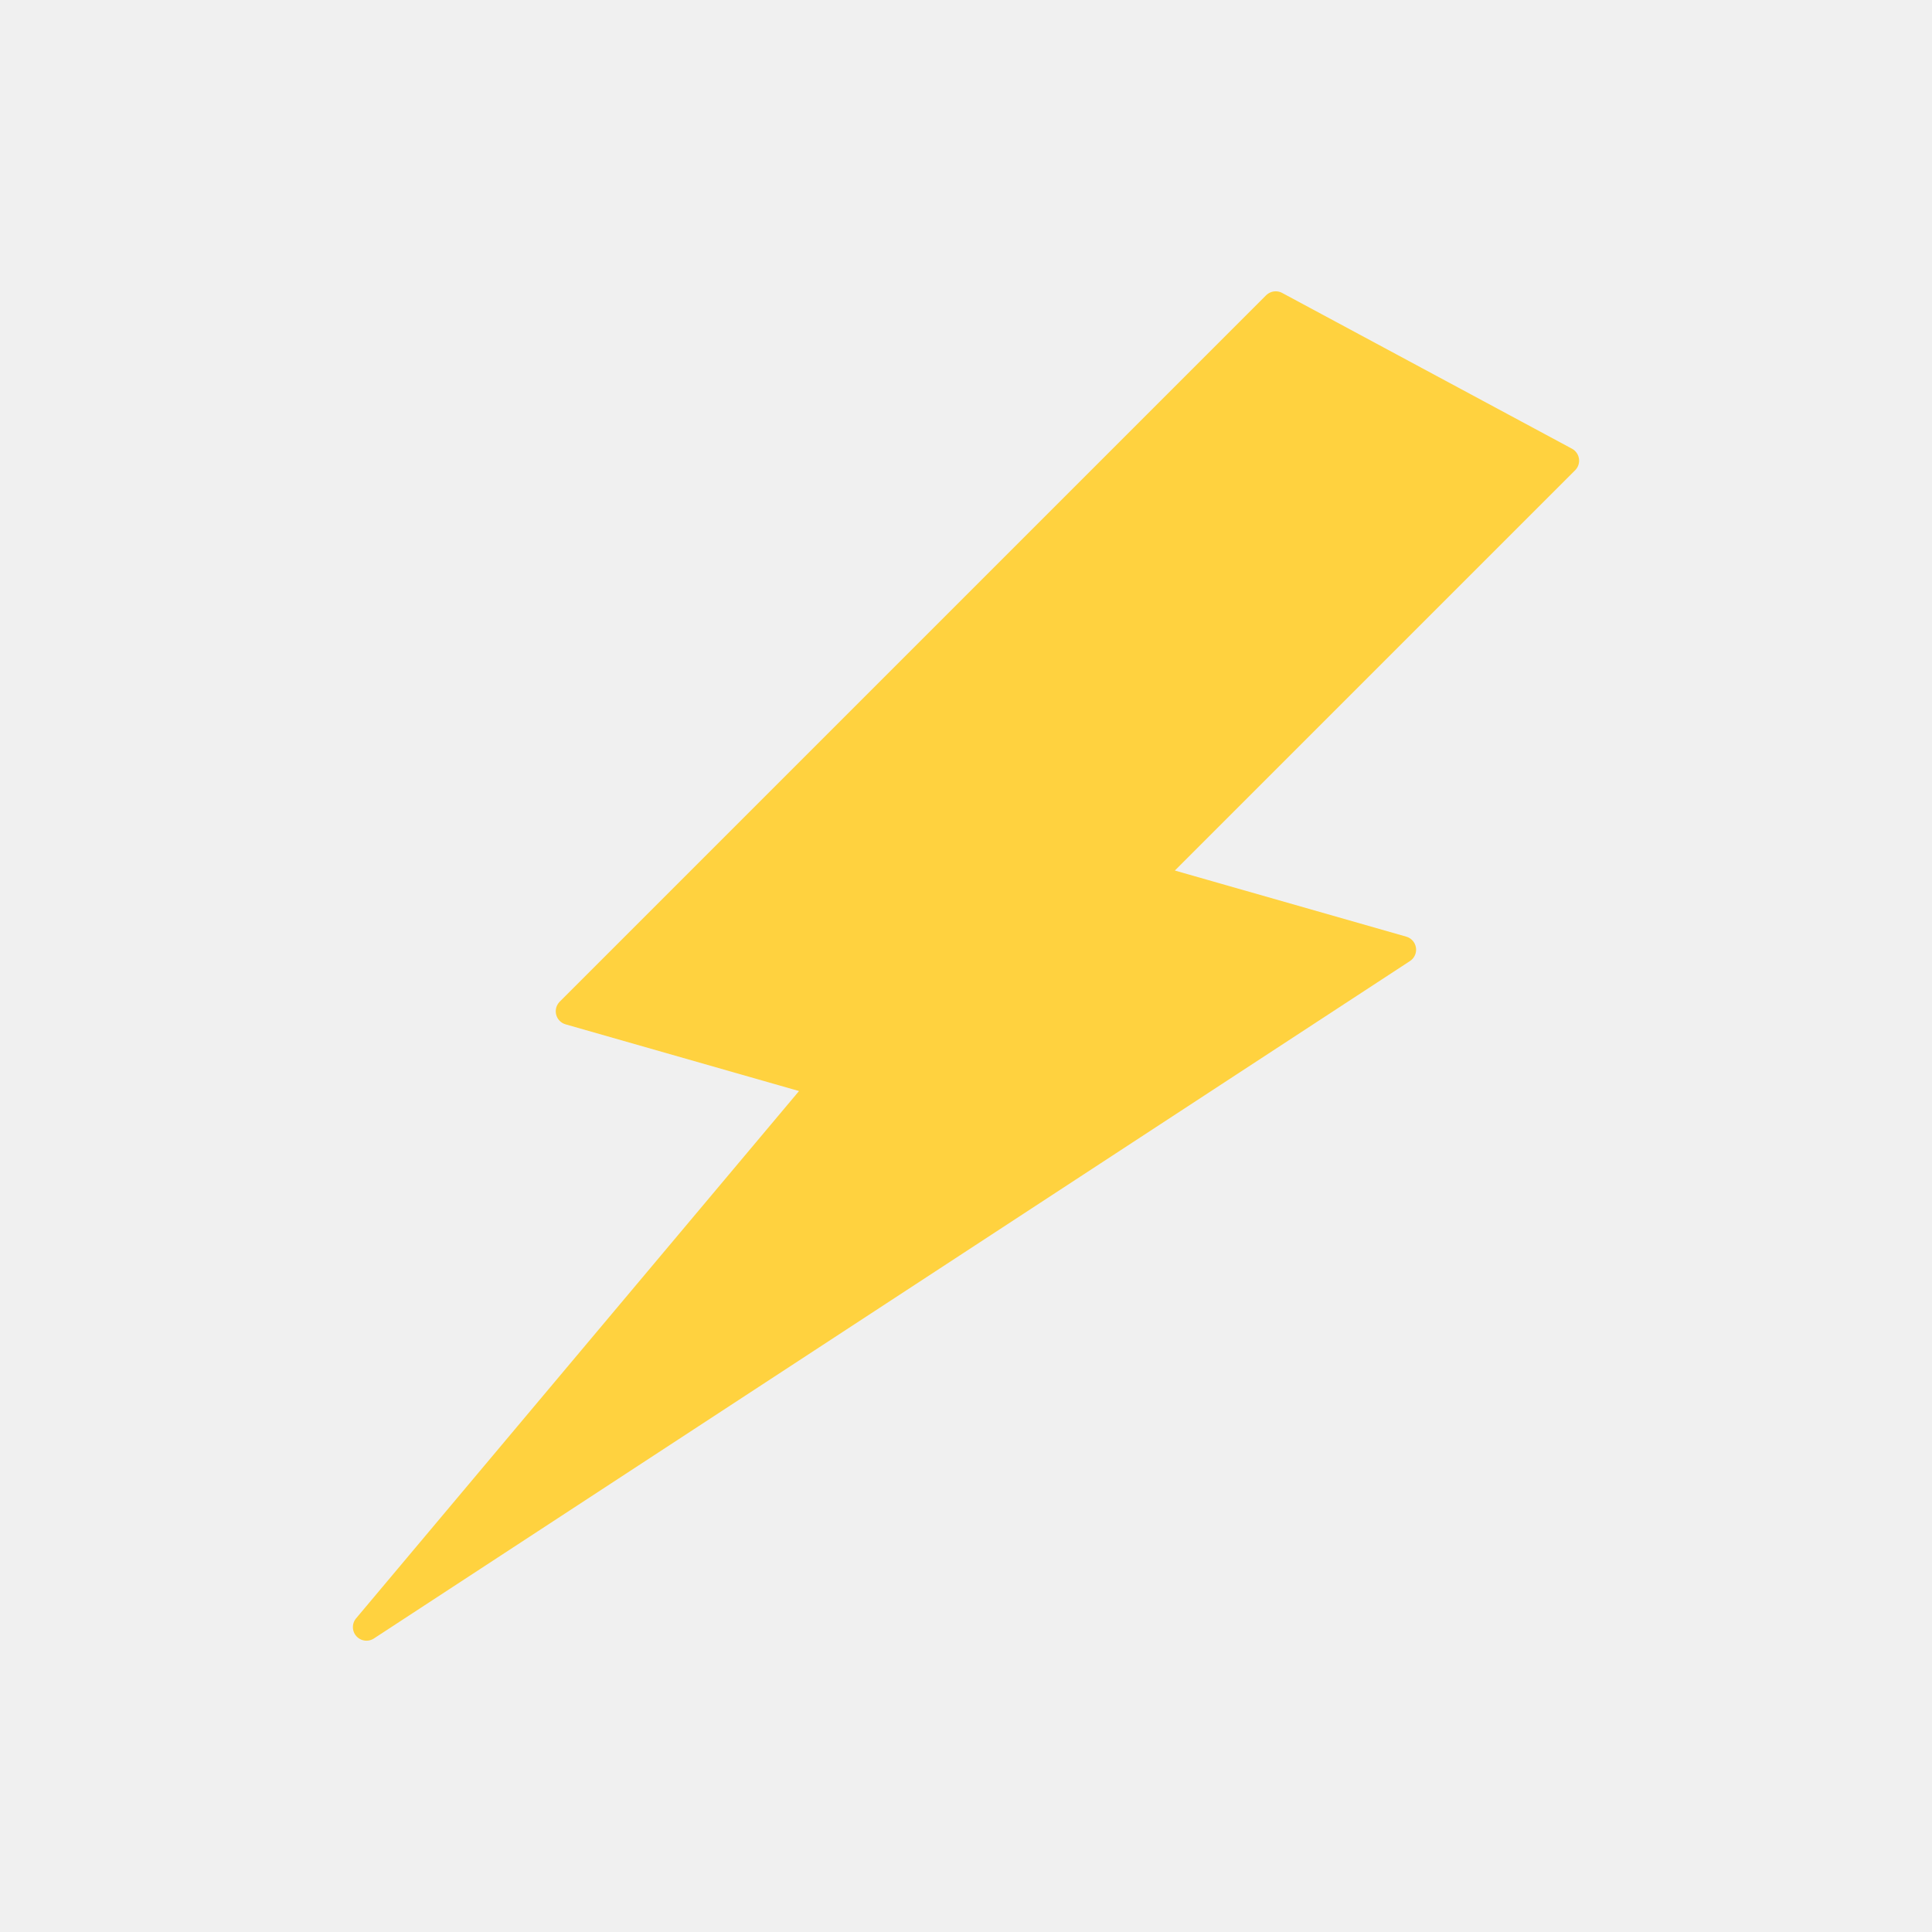
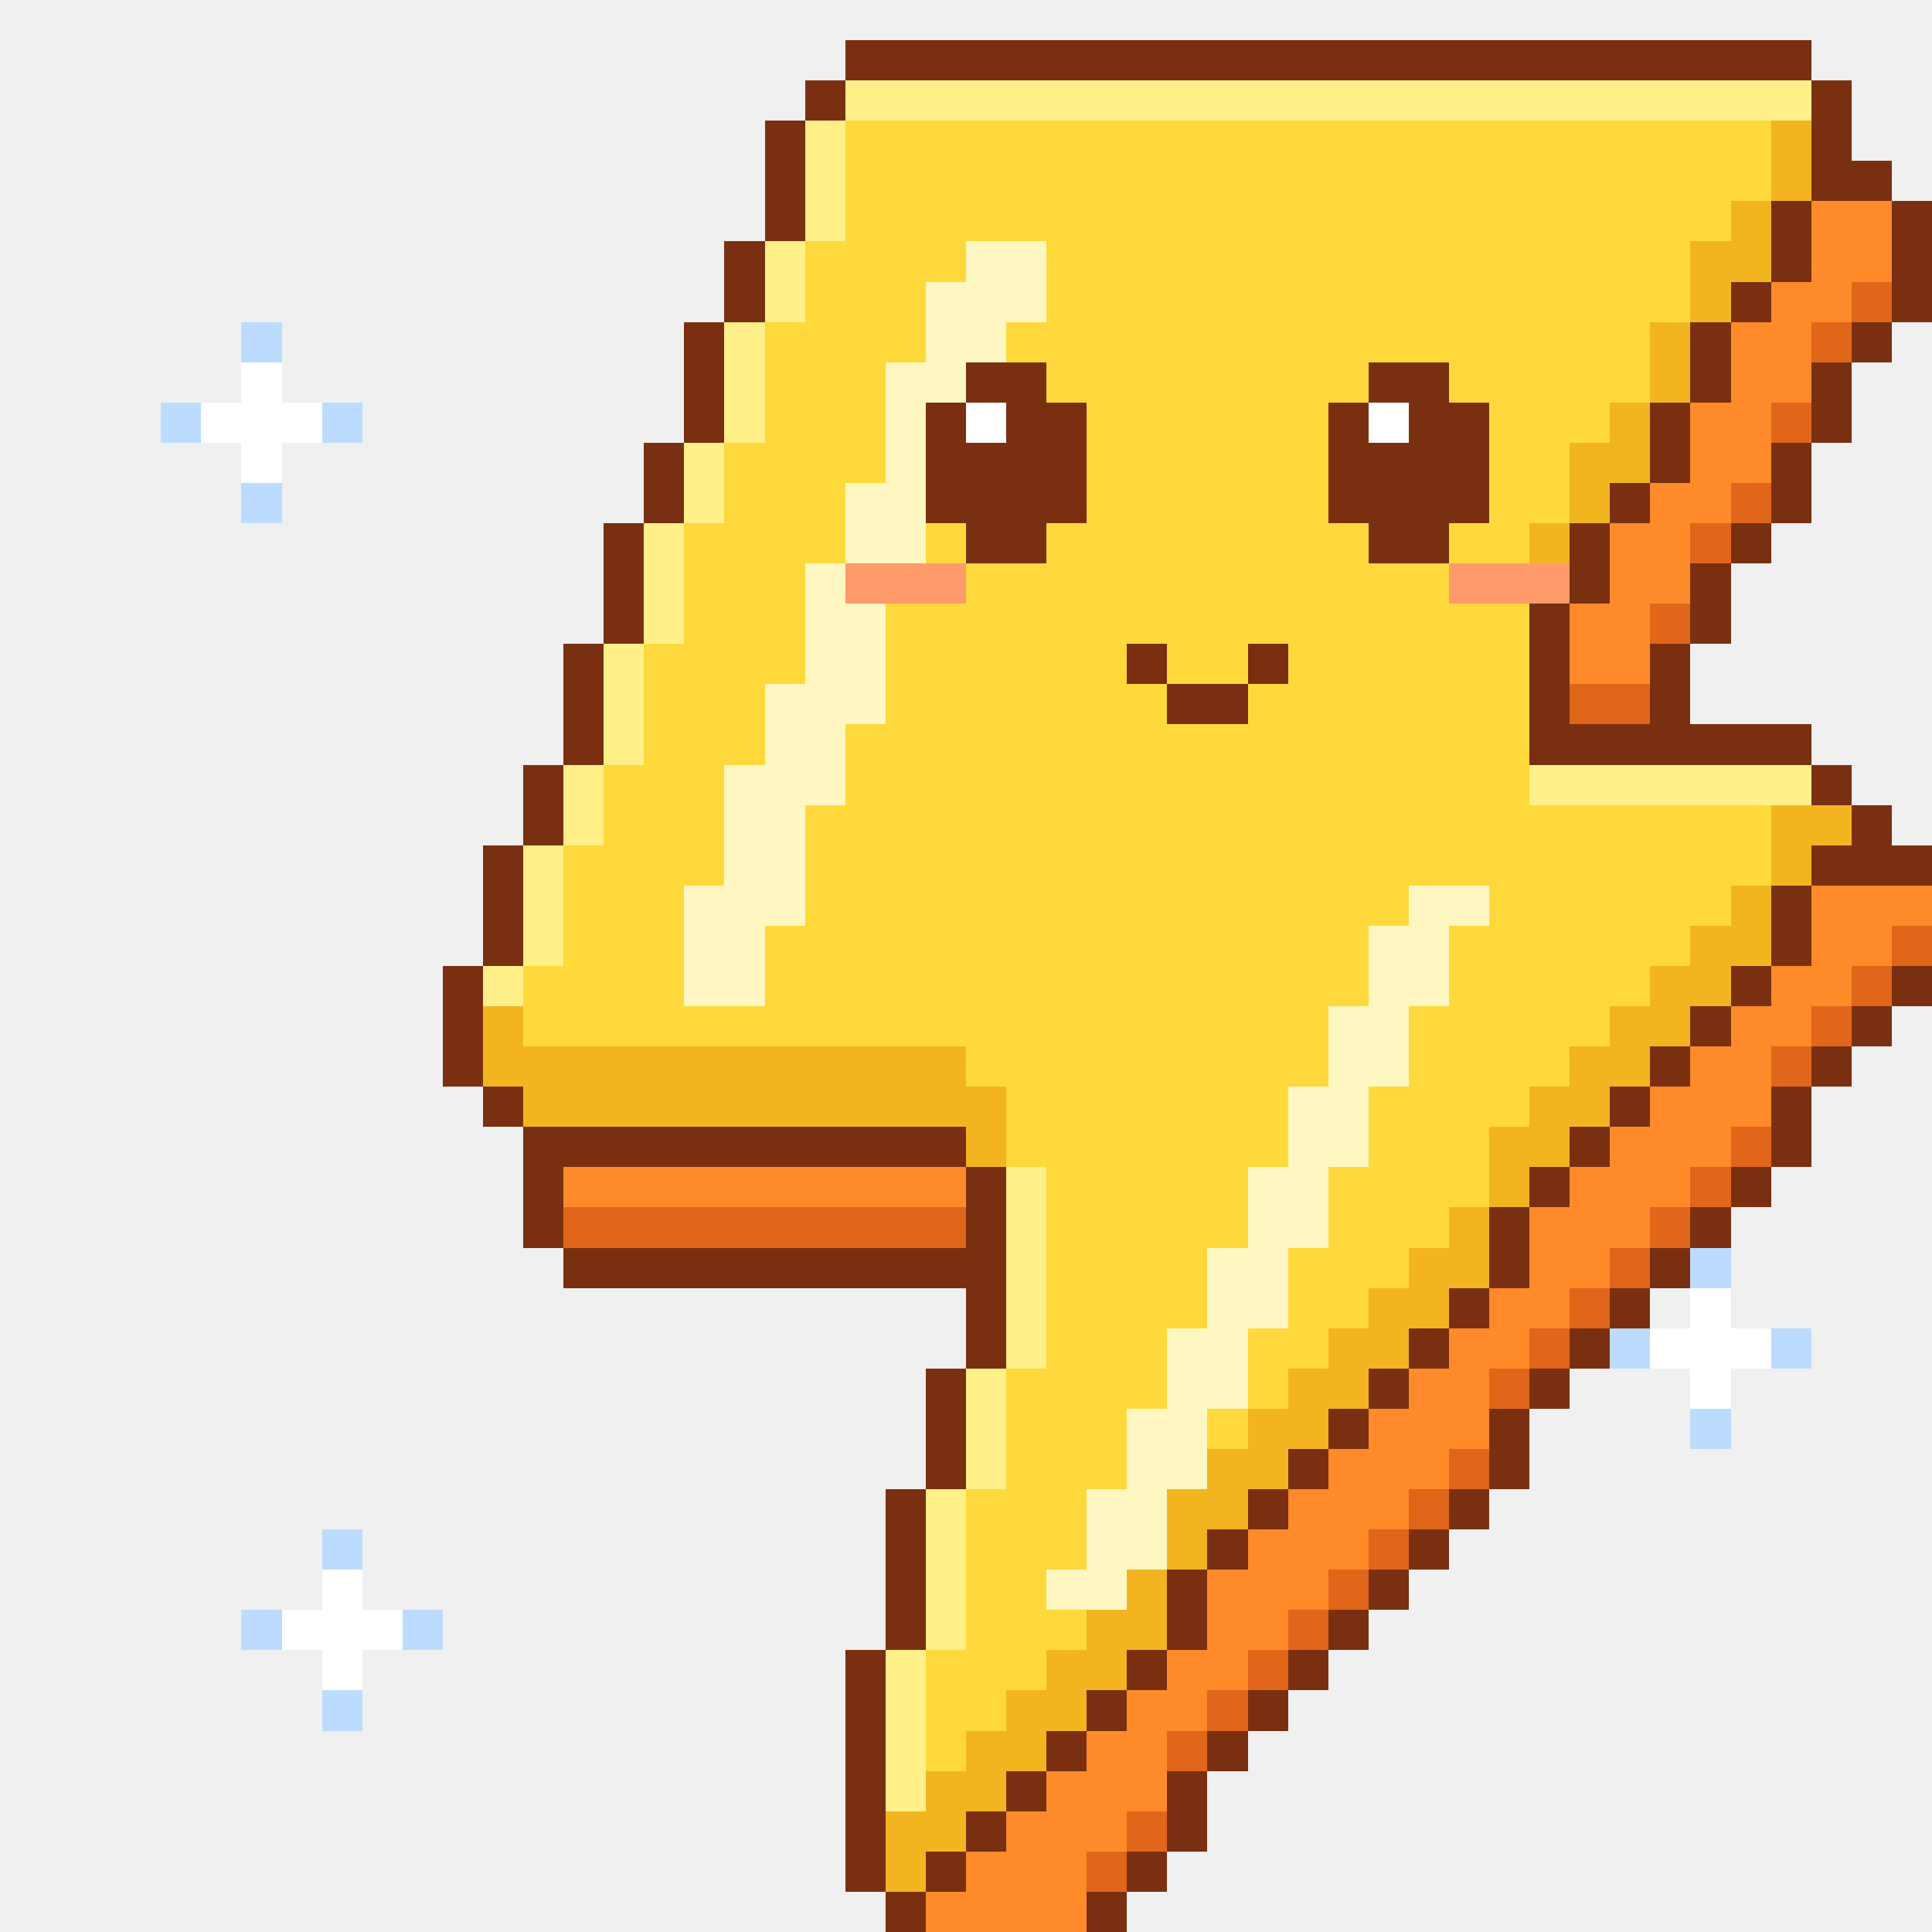
- <svg xmlns="http://www.w3.org/2000/svg" width="1024" height="1024" viewBox="0 0 1024 1024">
-   <path d="M676.16,161.60 L829.76,244.16 L608.96,464.96 L743.36,503.36 L194.24,862.40 L436.16,574.40 L301.76,536.00 Z" fill="#FFD23F" stroke="#FFD23F" stroke-width="14.40" stroke-linejoin="round" />
+ <svg xmlns="http://www.w3.org/2000/svg" viewBox="0 0 48 48" shape-rendering="crispEdges" role="img" aria-label="NhakoBeam lightning">
+   <path fill="#7a3010" d="M21 1h24v1h-24zM20 2h1v1h-1zM45 2h1v1h-1zM19 3h1v1h-1zM45 3h1v1h-1zM19 4h1v1h-1zM45 4h2v1h-2zM19 5h1v1h-1zM44 5h1v1h-1zM47 5h1v1h-1zM18 6h1v1h-1zM44 6h1v1h-1zM47 6h1v1h-1zM18 7h1v1h-1zM43 7h1v1h-1zM47 7h1v1h-1zM17 8h1v1h-1zM42 8h1v1h-1zM46 8h1v1h-1zM17 9h1v1h-1zM24 9h2v1h-2zM34 9h2v1h-2zM42 9h1v1h-1zM45 9h1v1h-1zM17 10h1v1h-1zM23 10h1v1h-1zM25 10h2v1h-2zM33 10h1v1h-1zM35 10h2v1h-2zM41 10h1v1h-1zM45 10h1v1h-1zM16 11h1v1h-1zM23 11h4v1h-4zM33 11h4v1h-4zM41 11h1v1h-1zM44 11h1v1h-1zM16 12h1v1h-1zM23 12h4v1h-4zM33 12h4v1h-4zM40 12h1v1h-1zM44 12h1v1h-1zM15 13h1v1h-1zM24 13h2v1h-2zM34 13h2v1h-2zM39 13h1v1h-1zM43 13h1v1h-1zM15 14h1v1h-1zM39 14h1v1h-1zM42 14h1v1h-1zM15 15h1v1h-1zM38 15h1v1h-1zM42 15h1v1h-1zM14 16h1v1h-1zM28 16h1v1h-1zM31 16h1v1h-1zM38 16h1v1h-1zM41 16h1v1h-1zM14 17h1v1h-1zM29 17h2v1h-2zM38 17h1v1h-1zM41 17h1v1h-1zM14 18h1v1h-1zM38 18h7v1h-7zM13 19h1v1h-1zM45 19h1v1h-1zM13 20h1v1h-1zM46 20h1v1h-1zM12 21h1v1h-1zM45 21h3v1h-3zM12 22h1v1h-1zM44 22h1v1h-1zM12 23h1v1h-1zM44 23h1v1h-1zM11 24h1v1h-1zM43 24h1v1h-1zM47 24h1v1h-1zM11 25h1v1h-1zM42 25h1v1h-1zM46 25h1v1h-1zM11 26h1v1h-1zM41 26h1v1h-1zM45 26h1v1h-1zM12 27h1v1h-1zM40 27h1v1h-1zM44 27h1v1h-1zM13 28h11v1h-11zM39 28h1v1h-1zM44 28h1v1h-1zM13 29h1v1h-1zM24 29h1v1h-1zM38 29h1v1h-1zM43 29h1v1h-1zM13 30h1v1h-1zM24 30h1v1h-1zM37 30h1v1h-1zM42 30h1v1h-1zM14 31h11v1h-11zM37 31h1v1h-1zM41 31h1v1h-1zM24 32h1v1h-1zM36 32h1v1h-1zM40 32h1v1h-1zM24 33h1v1h-1zM35 33h1v1h-1zM39 33h1v1h-1zM23 34h1v1h-1zM34 34h1v1h-1zM38 34h1v1h-1zM23 35h1v1h-1zM33 35h1v1h-1zM37 35h1v1h-1zM23 36h1v1h-1zM32 36h1v1h-1zM37 36h1v1h-1zM22 37h1v1h-1zM31 37h1v1h-1zM36 37h1v1h-1zM22 38h1v1h-1zM30 38h1v1h-1zM35 38h1v1h-1zM22 39h1v1h-1zM29 39h1v1h-1zM34 39h1v1h-1zM22 40h1v1h-1zM29 40h1v1h-1zM33 40h1v1h-1zM21 41h1v1h-1zM28 41h1v1h-1zM32 41h1v1h-1zM21 42h1v1h-1zM27 42h1v1h-1zM31 42h1v1h-1zM21 43h1v1h-1zM26 43h1v1h-1zM30 43h1v1h-1zM21 44h1v1h-1zM25 44h1v1h-1zM29 44h1v1h-1zM21 45h1v1h-1zM24 45h1v1h-1zM29 45h1v1h-1zM21 46h1v1h-1zM23 46h1v1h-1zM28 46h1v1h-1zM22 47h1v1h-1zM27 47h1v1h-1z" />
+   <path fill="#fff08a" d="M21 2h24v1h-24zM20 3h1v1h-1zM20 4h1v1h-1zM20 5h1v1h-1zM19 6h1v1h-1zM19 7h1v1h-1zM18 8h1v1h-1zM18 9h1v1h-1zM18 10h1v1h-1zM17 11h1v1h-1zM17 12h1v1h-1zM16 13h1v1h-1zM16 14h1v1h-1zM16 15h1v1h-1zM15 16h1v1h-1zM15 17h1v1h-1zM15 18h1v1h-1zM14 19h1v1h-1zM38 19h7v1h-7zM14 20h1v1h-1zM13 21h1v1h-1zM13 22h1v1h-1zM13 23h1v1h-1zM12 24h1v1h-1zM25 29h1v1h-1zM25 30h1v1h-1zM25 31h1v1h-1zM25 32h1v1h-1zM25 33h1v1h-1zM24 34h1v1h-1zM24 35h1v1h-1zM24 36h1v1h-1zM23 37h1v1h-1zM23 38h1v1h-1zM23 39h1v1h-1zM23 40h1v1h-1zM22 41h1v1h-1zM22 42h1v1h-1zM22 43h1v1h-1zM22 44h1v1h-1z" />
+   <path fill="#ffd93b" d="M21 3h23v1h-23zM21 4h23v1h-23zM21 5h22v1h-22zM20 6h4v1h-4zM26 6h16v1h-16zM20 7h3v1h-3zM26 7h16v1h-16zM19 8h4v1h-4zM25 8h16v1h-16zM19 9h3v1h-3zM26 9h8v1h-8zM36 9h5v1h-5zM19 10h3v1h-3zM27 10h6v1h-6zM37 10h3v1h-3zM18 11h4v1h-4zM27 11h6v1h-6zM37 11h2v1h-2zM18 12h3v1h-3zM27 12h6v1h-6zM37 12h2v1h-2zM17 13h4v1h-4zM23 13h1v1h-1zM26 13h8v1h-8zM36 13h2v1h-2zM17 14h3v1h-3zM24 14h12v1h-12zM17 15h3v1h-3zM22 15h16v1h-16zM16 16h4v1h-4zM22 16h6v1h-6zM29 16h2v1h-2zM32 16h6v1h-6zM16 17h3v1h-3zM22 17h7v1h-7zM31 17h7v1h-7zM16 18h3v1h-3zM21 18h17v1h-17zM15 19h3v1h-3zM21 19h17v1h-17zM15 20h3v1h-3zM20 20h24v1h-24zM14 21h4v1h-4zM20 21h24v1h-24zM14 22h3v1h-3zM20 22h15v1h-15zM37 22h6v1h-6zM14 23h3v1h-3zM19 23h15v1h-15zM36 23h6v1h-6zM13 24h4v1h-4zM19 24h15v1h-15zM36 24h5v1h-5zM13 25h20v1h-20zM35 25h5v1h-5zM24 26h9v1h-9zM35 26h4v1h-4zM25 27h7v1h-7zM34 27h4v1h-4zM25 28h7v1h-7zM34 28h3v1h-3zM26 29h5v1h-5zM33 29h4v1h-4zM26 30h5v1h-5zM33 30h3v1h-3zM26 31h4v1h-4zM32 31h3v1h-3zM26 32h4v1h-4zM32 32h2v1h-2zM26 33h3v1h-3zM31 33h2v1h-2zM25 34h4v1h-4zM31 34h1v1h-1zM25 35h3v1h-3zM30 35h1v1h-1zM25 36h3v1h-3zM24 37h3v1h-3zM24 38h3v1h-3zM24 39h2v1h-2zM24 40h3v1h-3zM23 41h3v1h-3zM23 42h2v1h-2zM23 43h1v1h-1z" />
+   <path fill="#f2b51f" d="M44 3h1v1h-1zM44 4h1v1h-1zM43 5h1v1h-1zM42 6h2v1h-2zM42 7h1v1h-1zM41 8h1v1h-1zM41 9h1v1h-1zM40 10h1v1h-1zM39 11h2v1h-2zM39 12h1v1h-1zM38 13h1v1h-1zM44 20h2v1h-2zM44 21h1v1h-1zM43 22h1v1h-1zM42 23h2v1h-2zM41 24h2v1h-2zM12 25h1v1h-1zM40 25h2v1h-2zM12 26h12v1h-12zM39 26h2v1h-2zM13 27h12v1h-12zM38 27h2v1h-2zM24 28h1v1h-1zM37 28h2v1h-2zM37 29h1v1h-1zM36 30h1v1h-1zM35 31h2v1h-2zM34 32h2v1h-2zM33 33h2v1h-2zM32 34h2v1h-2zM31 35h2v1h-2zM30 36h2v1h-2zM29 37h2v1h-2zM29 38h1v1h-1zM28 39h1v1h-1zM27 40h2v1h-2zM26 41h2v1h-2zM25 42h2v1h-2zM24 43h2v1h-2zM23 44h2v1h-2zM22 45h2v1h-2zM22 46h1v1h-1z" />
+   <path fill="#ff8a2a" d="M45 5h2v1h-2zM45 6h2v1h-2zM44 7h2v1h-2zM43 8h2v1h-2zM43 9h2v1h-2zM42 10h2v1h-2zM42 11h2v1h-2zM41 12h2v1h-2zM40 13h2v1h-2zM40 14h2v1h-2zM39 15h2v1h-2zM39 16h2v1h-2zM45 22h3v1h-3zM45 23h2v1h-2zM44 24h2v1h-2zM43 25h2v1h-2zM42 26h2v1h-2zM41 27h3v1h-3zM40 28h3v1h-3zM14 29h10v1h-10zM39 29h3v1h-3zM38 30h3v1h-3zM38 31h2v1h-2zM37 32h2v1h-2zM36 33h2v1h-2zM35 34h2v1h-2zM34 35h3v1h-3zM33 36h3v1h-3zM32 37h3v1h-3zM31 38h3v1h-3zM30 39h3v1h-3zM30 40h2v1h-2zM29 41h2v1h-2zM28 42h2v1h-2zM27 43h2v1h-2zM26 44h3v1h-3zM25 45h3v1h-3zM24 46h3v1h-3zM23 47h4v1h-4z" />
+   <path fill="#fff7c2" d="M24 6h2v1h-2zM23 7h3v1h-3zM23 8h2v1h-2zM22 9h2v1h-2zM22 10h1v1h-1zM22 11h1v1h-1zM21 12h2v1h-2zM21 13h2v1h-2zM20 14h1v1h-1zM20 15h2v1h-2zM20 16h2v1h-2zM19 17h3v1h-3zM19 18h2v1h-2zM18 19h3v1h-3zM18 20h2v1h-2zM18 21h2v1h-2zM17 22h3v1h-3zM35 22h2v1h-2zM17 23h2v1h-2zM34 23h2v1h-2zM17 24h2v1h-2zM34 24h2v1h-2zM33 25h2v1h-2zM33 26h2v1h-2zM32 27h2v1h-2zM32 28h2v1h-2zM31 29h2v1h-2zM31 30h2v1h-2zM30 31h2v1h-2zM30 32h2v1h-2zM29 33h2v1h-2zM29 34h2v1h-2zM28 35h2v1h-2zM28 36h2v1h-2zM27 37h2v1h-2zM27 38h2v1h-2zM26 39h2v1h-2z" />
+   <path fill="#e0661a" d="M46 7h1v1h-1zM45 8h1v1h-1zM44 10h1v1h-1zM43 12h1v1h-1zM42 13h1v1h-1zM41 15h1v1h-1zM39 17h2v1h-2zM47 23h1v1h-1zM46 24h1v1h-1zM45 25h1v1h-1zM44 26h1v1h-1zM43 28h1v1h-1zM42 29h1v1h-1zM14 30h10v1h-10zM41 30h1v1h-1zM40 31h1v1h-1zM39 32h1v1h-1zM38 33h1v1h-1zM37 34h1v1h-1zM36 36h1v1h-1zM35 37h1v1h-1zM34 38h1v1h-1zM33 39h1v1h-1zM32 40h1v1h-1zM31 41h1v1h-1zM30 42h1v1h-1zM29 43h1v1h-1zM28 45h1v1h-1zM27 46h1v1h-1z" />
+   <path fill="#bcdcff" d="M6 8h1v1h-1zM4 10h1v1h-1zM8 10h1v1h-1zM6 12h1v1h-1zM42 31h1v1h-1zM40 33h1v1h-1zM44 33h1v1h-1zM42 35h1v1h-1zM8 38h1v1h-1zM6 40h1v1h-1zM10 40h1v1h-1zM8 42h1v1h-1z" />
+   <path fill="#ffffff" d="M6 9h1v1h-1zM5 10h3v1h-3zM24 10h1v1h-1zM34 10h1v1h-1zM6 11h1v1h-1zM42 32h1v1h-1zM41 33h3v1h-3zM42 34h1v1h-1zM8 39h1v1h-1zM7 40h3v1h-3zM8 41h1v1h-1z" />
+   <path fill="#ff9a6b" d="M21 14h3v1h-3zM36 14h3v1h-3z" />
</svg>
